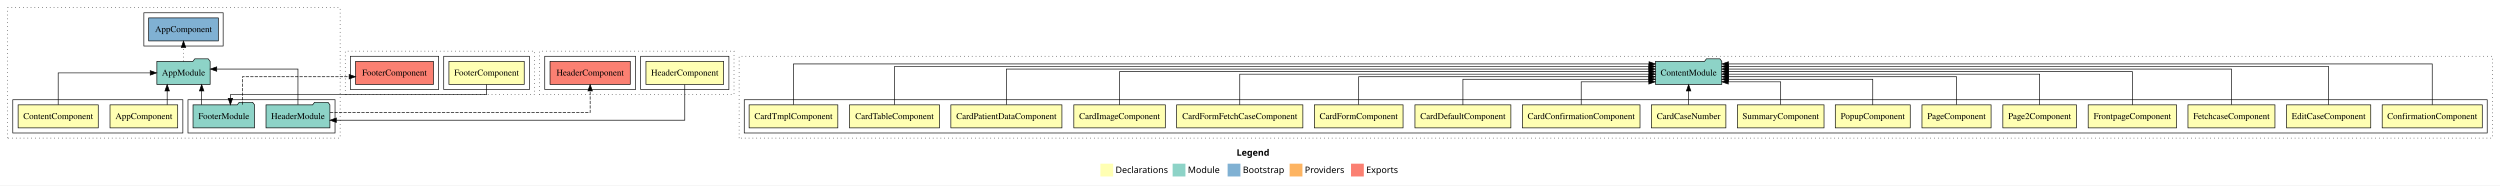
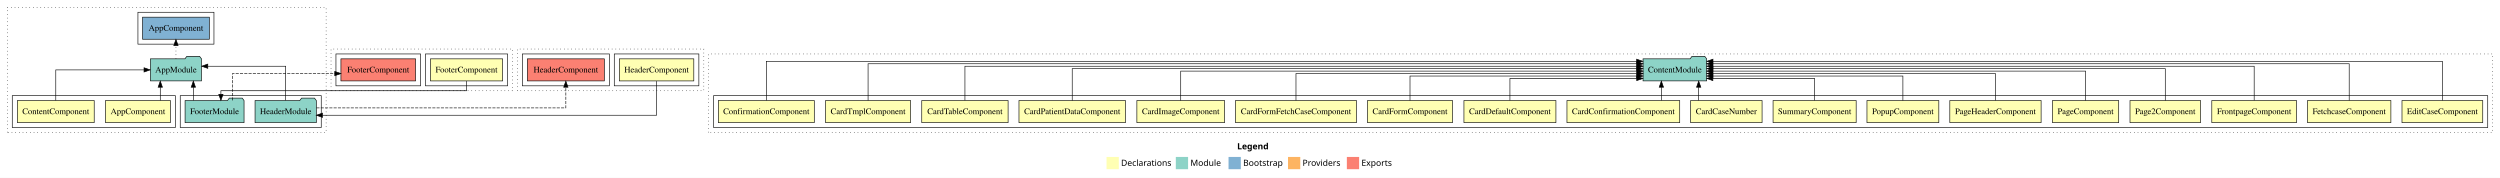
- <svg xmlns="http://www.w3.org/2000/svg" width="3910pt" height="290pt" viewBox="0.00 0.00 3910.00 290.00">
+ <svg xmlns="http://www.w3.org/2000/svg" width="4078pt" height="290pt" viewBox="0.00 0.00 4078.00 290.00">
  <g id="graph0" class="graph" transform="scale(1 1) rotate(0) translate(4 286)">
-     <polygon fill="#ffffff" stroke="transparent" points="-4,4 -4,-286 3906,-286 3906,4 -4,4" />
-     <text text-anchor="start" x="1930.009" y="-42.4" font-family="sans-serif" font-weight="bold" font-size="14.00" fill="#000000">Legend</text>
-     <polygon fill="#ffffb3" stroke="transparent" points="1717,-10 1717,-30 1737,-30 1737,-10 1717,-10" />
-     <text text-anchor="start" x="1740.629" y="-15.4" font-family="sans-serif" font-size="14.00" fill="#000000">  Declarations</text>
-     <polygon fill="#8dd3c7" stroke="transparent" points="1830,-10 1830,-30 1850,-30 1850,-10 1830,-10" />
-     <text text-anchor="start" x="1853.725" y="-15.4" font-family="sans-serif" font-size="14.00" fill="#000000">  Module</text>
-     <polygon fill="#80b1d3" stroke="transparent" points="1916,-10 1916,-30 1936,-30 1936,-10 1916,-10" />
-     <text text-anchor="start" x="1939.781" y="-15.4" font-family="sans-serif" font-size="14.00" fill="#000000">  Bootstrap</text>
-     <polygon fill="#fdb462" stroke="transparent" points="2013,-10 2013,-30 2033,-30 2033,-10 2013,-10" />
-     <text text-anchor="start" x="2036.673" y="-15.4" font-family="sans-serif" font-size="14.00" fill="#000000">  Providers</text>
-     <polygon fill="#fb8072" stroke="transparent" points="2109,-10 2109,-30 2129,-30 2129,-10 2109,-10" />
-     <text text-anchor="start" x="2132.726" y="-15.4" font-family="sans-serif" font-size="14.00" fill="#000000">  Exports</text>
+     <polygon fill="#ffffff" stroke="transparent" points="-4,4 -4,-286 4074,-286 4074,4 -4,4" />
+     <text text-anchor="start" x="2014.009" y="-42.4" font-family="sans-serif" font-weight="bold" font-size="14.00" fill="#000000">Legend</text>
+     <polygon fill="#ffffb3" stroke="transparent" points="1801,-10 1801,-30 1821,-30 1821,-10 1801,-10" />
+     <text text-anchor="start" x="1824.629" y="-15.4" font-family="sans-serif" font-size="14.00" fill="#000000">  Declarations</text>
+     <polygon fill="#8dd3c7" stroke="transparent" points="1914,-10 1914,-30 1934,-30 1934,-10 1914,-10" />
+     <text text-anchor="start" x="1937.725" y="-15.4" font-family="sans-serif" font-size="14.00" fill="#000000">  Module</text>
+     <polygon fill="#80b1d3" stroke="transparent" points="2000,-10 2000,-30 2020,-30 2020,-10 2000,-10" />
+     <text text-anchor="start" x="2023.781" y="-15.4" font-family="sans-serif" font-size="14.00" fill="#000000">  Bootstrap</text>
+     <polygon fill="#fdb462" stroke="transparent" points="2097,-10 2097,-30 2117,-30 2117,-10 2097,-10" />
+     <text text-anchor="start" x="2120.673" y="-15.4" font-family="sans-serif" font-size="14.00" fill="#000000">  Providers</text>
+     <polygon fill="#fb8072" stroke="transparent" points="2193,-10 2193,-30 2213,-30 2213,-10 2193,-10" />
+     <text text-anchor="start" x="2216.726" y="-15.4" font-family="sans-serif" font-size="14.00" fill="#000000">  Exports</text>
    <g id="clust1" class="cluster">
      <polygon fill="none" stroke="#000000" stroke-dasharray="1,5" points="8,-70 8,-274 528,-274 528,-70 8,-70" />
    </g>
    <g id="clust2" class="cluster">
      <polygon fill="none" stroke="#000000" points="16,-78 16,-130 282,-130 282,-78 16,-78" />
    </g>
    <g id="clust5" class="cluster">
      <polygon fill="none" stroke="#000000" points="290,-78 290,-130 520,-130 520,-78 290,-78" />
    </g>
    <g id="clust7" class="cluster">
      <polygon fill="none" stroke="#000000" points="221,-214 221,-266 345,-266 345,-214 221,-214" />
    </g>
    <g id="clust9" class="cluster">
-       <polygon fill="none" stroke="#000000" stroke-dasharray="1,5" points="1152,-70 1152,-198 3894,-198 3894,-70 1152,-70" />
+       <polygon fill="none" stroke="#000000" stroke-dasharray="1,5" points="1152,-70 1152,-198 4062,-198 4062,-70 1152,-70" />
    </g>
    <g id="clust10" class="cluster">
-       <polygon fill="none" stroke="#000000" points="1160,-78 1160,-130 3886,-130 3886,-78 1160,-78" />
-     </g>
-     <g id="clust32" class="cluster">
+       <polygon fill="none" stroke="#000000" points="1160,-78 1160,-130 4054,-130 4054,-78 1160,-78" />
+     </g>
+     <g id="clust33" class="cluster">
      <polygon fill="none" stroke="#000000" stroke-dasharray="1,5" points="536,-138 536,-206 832,-206 832,-138 536,-138" />
    </g>
-     <g id="clust33" class="cluster">
+     <g id="clust34" class="cluster">
      <polygon fill="none" stroke="#000000" points="690,-146 690,-198 824,-198 824,-146 690,-146" />
    </g>
-     <g id="clust36" class="cluster">
+     <g id="clust37" class="cluster">
      <polygon fill="none" stroke="#000000" points="544,-146 544,-198 682,-198 682,-146 544,-146" />
    </g>
-     <g id="clust39" class="cluster">
+     <g id="clust40" class="cluster">
      <polygon fill="none" stroke="#000000" stroke-dasharray="1,5" points="840,-138 840,-206 1144,-206 1144,-138 840,-138" />
    </g>
-     <g id="clust40" class="cluster">
+     <g id="clust41" class="cluster">
      <polygon fill="none" stroke="#000000" points="998,-146 998,-198 1136,-198 1136,-146 998,-146" />
    </g>
-     <g id="clust43" class="cluster">
+     <g id="clust44" class="cluster">
      <polygon fill="none" stroke="#000000" points="848,-146 848,-198 990,-198 990,-146 848,-146" />
    </g>
    <g id="node1" class="node">
      <polygon fill="#ffffb3" stroke="#000000" points="273.94,-122 168.06,-122 168.06,-86 273.94,-86 273.94,-122" />
      <text text-anchor="middle" x="221" y="-99.8" font-family="Times,serif" font-size="14.00" fill="#000000">AppComponent</text>
    </g>
    <g id="node3" class="node">
      <polygon fill="#8dd3c7" stroke="#000000" points="324.657,-190 321.657,-194 300.657,-194 297.657,-190 241.343,-190 241.343,-154 324.657,-154 324.657,-190" />
      <text text-anchor="middle" x="283" y="-167.8" font-family="Times,serif" font-size="14.00" fill="#000000">AppModule</text>
    </g>
    <g id="edge1" class="edge">
      <path fill="none" stroke="#000000" d="M257.446,-122.223C257.446,-122.223 257.446,-143.727 257.446,-143.727" />
      <polygon fill="#000000" stroke="#000000" points="253.946,-143.727 257.446,-153.727 260.946,-143.727 253.946,-143.727" />
    </g>
    <g id="node2" class="node">
      <polygon fill="#ffffb3" stroke="#000000" points="149.665,-122 24.335,-122 24.335,-86 149.665,-86 149.665,-122" />
      <text text-anchor="middle" x="87" y="-99.8" font-family="Times,serif" font-size="14.00" fill="#000000">ContentComponent</text>
    </g>
    <g id="edge2" class="edge">
      <path fill="none" stroke="#000000" d="M87,-122.223C87,-142.365 87,-172 87,-172 87,-172 230.953,-172 230.953,-172" />
      <polygon fill="#000000" stroke="#000000" points="230.953,-175.5 240.953,-172 230.953,-168.5 230.953,-175.5" />
    </g>
    <g id="node6" class="node">
      <polygon fill="#80b1d3" stroke="#000000" points="337.439,-258 228.561,-258 228.561,-222 337.439,-222 337.439,-258" />
      <text text-anchor="middle" x="283" y="-235.8" font-family="Times,serif" font-size="14.00" fill="#000000">AppComponent </text>
    </g>
    <g id="edge5" class="edge">
      <path fill="none" stroke="#000000" stroke-dasharray="1,5" d="M283,-190.223C283,-190.223 283,-211.727 283,-211.727" />
      <polygon fill="#000000" stroke="#000000" points="279.5,-211.727 283,-221.727 286.5,-211.727 279.5,-211.727" />
    </g>
    <g id="node4" class="node">
      <polygon fill="#8dd3c7" stroke="#000000" points="394.098,-122 391.098,-126 370.098,-126 367.098,-122 297.902,-122 297.902,-86 394.098,-86 394.098,-122" />
      <text text-anchor="middle" x="346" y="-99.8" font-family="Times,serif" font-size="14.00" fill="#000000">FooterModule</text>
    </g>
    <g id="edge3" class="edge">
      <path fill="none" stroke="#000000" d="M311.39,-122.223C311.39,-122.223 311.39,-143.727 311.39,-143.727" />
      <polygon fill="#000000" stroke="#000000" points="307.89,-143.727 311.39,-153.727 314.89,-143.727 307.89,-143.727" />
    </g>
-     <g id="node26" class="node">
+     <g id="node27" class="node">
      <polygon fill="#fb8072" stroke="#000000" points="673.881,-190 552.119,-190 552.119,-154 673.881,-154 673.881,-190" />
      <text text-anchor="middle" x="613" y="-167.8" font-family="Times,serif" font-size="14.00" fill="#000000">FooterComponent </text>
    </g>
-     <g id="edge24" class="edge">
+     <g id="edge25" class="edge">
      <path fill="none" stroke="#000000" stroke-dasharray="5,2" d="M375.189,-122.267C375.189,-140.555 375.189,-166 375.189,-166 375.189,-166 542.067,-166 542.067,-166" />
      <polygon fill="#000000" stroke="#000000" points="542.067,-169.5 552.067,-166 542.067,-162.5 542.067,-169.5" />
    </g>
    <g id="node5" class="node">
      <polygon fill="#8dd3c7" stroke="#000000" points="511.961,-122 508.961,-126 487.961,-126 484.961,-122 412.039,-122 412.039,-86 511.961,-86 511.961,-122" />
      <text text-anchor="middle" x="462" y="-99.8" font-family="Times,serif" font-size="14.00" fill="#000000">HeaderModule</text>
    </g>
    <g id="edge4" class="edge">
      <path fill="none" stroke="#000000" d="M462,-122.292C462,-144.206 462,-178 462,-178 462,-178 334.967,-178 334.967,-178" />
      <polygon fill="#000000" stroke="#000000" points="334.968,-174.5 324.967,-178 334.967,-181.5 334.968,-174.5" />
    </g>
-     <g id="node28" class="node">
+     <g id="node29" class="node">
      <polygon fill="#fb8072" stroke="#000000" points="981.744,-190 856.256,-190 856.256,-154 981.744,-154 981.744,-190" />
      <text text-anchor="middle" x="919" y="-167.8" font-family="Times,serif" font-size="14.00" fill="#000000">HeaderComponent </text>
    </g>
-     <g id="edge26" class="edge">
+     <g id="edge27" class="edge">
      <path fill="none" stroke="#000000" stroke-dasharray="5,2" d="M512.214,-110C630.93,-110 919,-110 919,-110 919,-110 919,-143.733 919,-143.733" />
      <polygon fill="#000000" stroke="#000000" points="915.5,-143.733 919,-153.733 922.5,-143.733 915.5,-143.733" />
    </g>
    <g id="node7" class="node">
-       <polygon fill="#ffffb3" stroke="#000000" points="2695.295,-122 2578.705,-122 2578.705,-86 2695.295,-86 2695.295,-122" />
-       <text text-anchor="middle" x="2637" y="-99.8" font-family="Times,serif" font-size="14.00" fill="#000000">CardCaseNumber</text>
+       <polygon fill="#ffffb3" stroke="#000000" points="2870.295,-122 2753.705,-122 2753.705,-86 2870.295,-86 2870.295,-122" />
+       <text text-anchor="middle" x="2812" y="-99.8" font-family="Times,serif" font-size="14.00" fill="#000000">CardCaseNumber</text>
+     </g>
+     <g id="node25" class="node">
+       <polygon fill="#8dd3c7" stroke="#000000" points="2779.882,-190 2776.882,-194 2755.882,-194 2752.882,-190 2676.118,-190 2676.118,-154 2779.882,-154 2779.882,-190" />
+       <text text-anchor="middle" x="2728" y="-167.8" font-family="Times,serif" font-size="14.00" fill="#000000">ContentModule</text>
+     </g>
+     <g id="edge6" class="edge">
+       <path fill="none" stroke="#000000" d="M2766.897,-122.223C2766.897,-122.223 2766.897,-143.727 2766.897,-143.727" />
+       <polygon fill="#000000" stroke="#000000" points="2763.397,-143.727 2766.897,-153.727 2770.397,-143.727 2763.397,-143.727" />
+     </g>
+     <g id="node8" class="node">
+       <polygon fill="#ffffb3" stroke="#000000" points="2735.979,-122 2552.021,-122 2552.021,-86 2735.979,-86 2735.979,-122" />
+       <text text-anchor="middle" x="2644" y="-99.8" font-family="Times,serif" font-size="14.00" fill="#000000">CardConfirmationComponent</text>
+     </g>
+     <g id="edge7" class="edge">
+       <path fill="none" stroke="#000000" d="M2706.024,-122.223C2706.024,-122.223 2706.024,-143.727 2706.024,-143.727" />
+       <polygon fill="#000000" stroke="#000000" points="2702.524,-143.727 2706.024,-153.727 2709.524,-143.727 2702.524,-143.727" />
+     </g>
+     <g id="node9" class="node">
+       <polygon fill="#ffffb3" stroke="#000000" points="2534.023,-122 2383.977,-122 2383.977,-86 2534.023,-86 2534.023,-122" />
+       <text text-anchor="middle" x="2459" y="-99.8" font-family="Times,serif" font-size="14.00" fill="#000000">CardDefaultComponent</text>
+     </g>
+     <g id="edge8" class="edge">
+       <path fill="none" stroke="#000000" d="M2459,-122.282C2459,-137.948 2459,-158 2459,-158 2459,-158 2665.815,-158 2665.815,-158" />
+       <polygon fill="#000000" stroke="#000000" points="2665.815,-161.5 2675.815,-158 2665.815,-154.5 2665.815,-161.5" />
+     </g>
+     <g id="node10" class="node">
+       <polygon fill="#ffffb3" stroke="#000000" points="2365.378,-122 2226.622,-122 2226.622,-86 2365.378,-86 2365.378,-122" />
+       <text text-anchor="middle" x="2296" y="-99.8" font-family="Times,serif" font-size="14.00" fill="#000000">CardFormComponent</text>
+     </g>
+     <g id="edge9" class="edge">
+       <path fill="none" stroke="#000000" d="M2296,-122.034C2296,-139.06 2296,-162 2296,-162 2296,-162 2665.891,-162 2665.891,-162" />
+       <polygon fill="#000000" stroke="#000000" points="2665.891,-165.5 2675.891,-162 2665.891,-158.5 2665.891,-165.5" />
+     </g>
+     <g id="node11" class="node">
+       <polygon fill="#ffffb3" stroke="#000000" points="2208.691,-122 2011.309,-122 2011.309,-86 2208.691,-86 2208.691,-122" />
+       <text text-anchor="middle" x="2110" y="-99.8" font-family="Times,serif" font-size="14.00" fill="#000000">CardFormFetchCaseComponent</text>
+     </g>
+     <g id="edge10" class="edge">
+       <path fill="none" stroke="#000000" d="M2110,-122.267C2110,-140.555 2110,-166 2110,-166 2110,-166 2666.108,-166 2666.108,-166" />
+       <polygon fill="#000000" stroke="#000000" points="2666.108,-169.5 2676.108,-166 2666.108,-162.5 2666.108,-169.5" />
+     </g>
+     <g id="node12" class="node">
+       <polygon fill="#ffffb3" stroke="#000000" points="1993.525,-122 1850.475,-122 1850.475,-86 1993.525,-86 1993.525,-122" />
+       <text text-anchor="middle" x="1922" y="-99.8" font-family="Times,serif" font-size="14.00" fill="#000000">CardImageComponent</text>
+     </g>
+     <g id="edge11" class="edge">
+       <path fill="none" stroke="#000000" d="M1922,-122.035C1922,-141.576 1922,-170 1922,-170 1922,-170 2666.046,-170 2666.046,-170" />
+       <polygon fill="#000000" stroke="#000000" points="2666.046,-173.5 2676.046,-170 2666.046,-166.5 2666.046,-173.5" />
+     </g>
+     <g id="node13" class="node">
+       <polygon fill="#ffffb3" stroke="#000000" points="1831.854,-122 1658.146,-122 1658.146,-86 1831.854,-86 1831.854,-122" />
+       <text text-anchor="middle" x="1745" y="-99.8" font-family="Times,serif" font-size="14.00" fill="#000000">CardPatientDataComponent</text>
+     </g>
+     <g id="edge12" class="edge">
+       <path fill="none" stroke="#000000" d="M1745,-122.027C1745,-142.767 1745,-174 1745,-174 1745,-174 2665.844,-174 2665.844,-174" />
+       <polygon fill="#000000" stroke="#000000" points="2665.844,-177.5 2675.844,-174 2665.844,-170.5 2665.844,-177.5" />
+     </g>
+     <g id="node14" class="node">
+       <polygon fill="#ffffb3" stroke="#000000" points="1640.417,-122 1499.583,-122 1499.583,-86 1640.417,-86 1640.417,-122" />
+       <text text-anchor="middle" x="1570" y="-99.8" font-family="Times,serif" font-size="14.00" fill="#000000">CardTableComponent</text>
+     </g>
+     <g id="edge13" class="edge">
+       <path fill="none" stroke="#000000" d="M1570,-122.292C1570,-144.206 1570,-178 1570,-178 1570,-178 2665.994,-178 2665.994,-178" />
+       <polygon fill="#000000" stroke="#000000" points="2665.994,-181.5 2675.994,-178 2665.994,-174.5 2665.994,-181.5" />
+     </g>
+     <g id="node15" class="node">
+       <polygon fill="#ffffb3" stroke="#000000" points="1481.378,-122 1342.622,-122 1342.622,-86 1481.378,-86 1481.378,-122" />
+       <text text-anchor="middle" x="1412" y="-99.8" font-family="Times,serif" font-size="14.00" fill="#000000">CardTmplComponent</text>
+     </g>
+     <g id="edge14" class="edge">
+       <path fill="none" stroke="#000000" d="M1412,-122.091C1412,-145.133 1412,-182 1412,-182 1412,-182 2666.006,-182 2666.006,-182" />
+       <polygon fill="#000000" stroke="#000000" points="2666.006,-185.5 2676.006,-182 2666.006,-178.5 2666.006,-185.5" />
+     </g>
+     <g id="node16" class="node">
+       <polygon fill="#ffffb3" stroke="#000000" points="1324.267,-122 1167.733,-122 1167.733,-86 1324.267,-86 1324.267,-122" />
+       <text text-anchor="middle" x="1246" y="-99.8" font-family="Times,serif" font-size="14.00" fill="#000000">ConfirmationComponent</text>
+     </g>
+     <g id="edge15" class="edge">
+       <path fill="none" stroke="#000000" d="M1246,-122.198C1246,-146.356 1246,-186 1246,-186 1246,-186 2665.69,-186 2665.69,-186" />
+       <polygon fill="#000000" stroke="#000000" points="2665.69,-189.5 2675.69,-186 2665.69,-182.5 2665.69,-189.5" />
+     </g>
+     <g id="node17" class="node">
+       <polygon fill="#ffffb3" stroke="#000000" points="4045.877,-122 3914.123,-122 3914.123,-86 4045.877,-86 4045.877,-122" />
+       <text text-anchor="middle" x="3980" y="-99.8" font-family="Times,serif" font-size="14.00" fill="#000000">EditCaseComponent</text>
+     </g>
+     <g id="edge16" class="edge">
+       <path fill="none" stroke="#000000" d="M3980,-122.198C3980,-146.356 3980,-186 3980,-186 3980,-186 2790.203,-186 2790.203,-186" />
+       <polygon fill="#000000" stroke="#000000" points="2790.203,-182.5 2780.203,-186 2790.203,-189.5 2790.203,-182.5" />
+     </g>
+     <g id="node18" class="node">
+       <polygon fill="#ffffb3" stroke="#000000" points="3896.024,-122 3759.976,-122 3759.976,-86 3896.024,-86 3896.024,-122" />
+       <text text-anchor="middle" x="3828" y="-99.8" font-family="Times,serif" font-size="14.00" fill="#000000">FetchcaseComponent</text>
+     </g>
+     <g id="edge17" class="edge">
+       <path fill="none" stroke="#000000" d="M3828,-122.091C3828,-145.133 3828,-182 3828,-182 3828,-182 2789.947,-182 2789.947,-182" />
+       <polygon fill="#000000" stroke="#000000" points="2789.947,-178.5 2779.947,-182 2789.947,-185.5 2789.947,-178.5" />
+     </g>
+     <g id="node19" class="node">
+       <polygon fill="#ffffb3" stroke="#000000" points="3742.095,-122 3603.905,-122 3603.905,-86 3742.095,-86 3742.095,-122" />
+       <text text-anchor="middle" x="3673" y="-99.8" font-family="Times,serif" font-size="14.00" fill="#000000">FrontpageComponent</text>
+     </g>
+     <g id="edge18" class="edge">
+       <path fill="none" stroke="#000000" d="M3673,-122.292C3673,-144.206 3673,-178 3673,-178 3673,-178 2790.153,-178 2790.153,-178" />
+       <polygon fill="#000000" stroke="#000000" points="2790.153,-174.5 2780.153,-178 2790.153,-181.5 2790.153,-174.5" />
+     </g>
+     <g id="node20" class="node">
+       <polygon fill="#ffffb3" stroke="#000000" points="3585.545,-122 3470.455,-122 3470.455,-86 3585.545,-86 3585.545,-122" />
+       <text text-anchor="middle" x="3528" y="-99.8" font-family="Times,serif" font-size="14.00" fill="#000000">Page2Component</text>
+     </g>
+     <g id="edge19" class="edge">
+       <path fill="none" stroke="#000000" d="M3528,-122.027C3528,-142.767 3528,-174 3528,-174 3528,-174 2790.182,-174 2790.182,-174" />
+       <polygon fill="#000000" stroke="#000000" points="2790.182,-170.5 2780.182,-174 2790.182,-177.5 2790.182,-170.5" />
+     </g>
+     <g id="node21" class="node">
+       <polygon fill="#ffffb3" stroke="#000000" points="3452.045,-122 3343.955,-122 3343.955,-86 3452.045,-86 3452.045,-122" />
+       <text text-anchor="middle" x="3398" y="-99.8" font-family="Times,serif" font-size="14.00" fill="#000000">PageComponent</text>
+     </g>
+     <g id="edge20" class="edge">
+       <path fill="none" stroke="#000000" d="M3398,-122.035C3398,-141.576 3398,-170 3398,-170 3398,-170 2790.016,-170 2790.016,-170" />
+       <polygon fill="#000000" stroke="#000000" points="2790.016,-166.5 2780.016,-170 2790.016,-173.5 2790.016,-166.5" />
+     </g>
+     <g id="node22" class="node">
+       <polygon fill="#ffffb3" stroke="#000000" points="3325.455,-122 3176.545,-122 3176.545,-86 3325.455,-86 3325.455,-122" />
+       <text text-anchor="middle" x="3251" y="-99.8" font-family="Times,serif" font-size="14.00" fill="#000000">PageHeaderComponent</text>
+     </g>
+     <g id="edge21" class="edge">
+       <path fill="none" stroke="#000000" d="M3251,-122.267C3251,-140.555 3251,-166 3251,-166 3251,-166 2790.059,-166 2790.059,-166" />
+       <polygon fill="#000000" stroke="#000000" points="2790.059,-162.5 2780.059,-166 2790.059,-169.5 2790.059,-162.5" />
+     </g>
+     <g id="node23" class="node">
+       <polygon fill="#ffffb3" stroke="#000000" points="3158.615,-122 3041.385,-122 3041.385,-86 3158.615,-86 3158.615,-122" />
+       <text text-anchor="middle" x="3100" y="-99.8" font-family="Times,serif" font-size="14.00" fill="#000000">PopupComponent</text>
+     </g>
+     <g id="edge22" class="edge">
+       <path fill="none" stroke="#000000" d="M3100,-122.034C3100,-139.06 3100,-162 3100,-162 3100,-162 2790.117,-162 2790.117,-162" />
+       <polygon fill="#000000" stroke="#000000" points="2790.117,-158.5 2780.117,-162 2790.117,-165.5 2790.117,-158.5" />
    </g>
    <g id="node24" class="node">
-       <polygon fill="#8dd3c7" stroke="#000000" points="2688.882,-190 2685.882,-194 2664.882,-194 2661.882,-190 2585.118,-190 2585.118,-154 2688.882,-154 2688.882,-190" />
-       <text text-anchor="middle" x="2637" y="-167.8" font-family="Times,serif" font-size="14.00" fill="#000000">ContentModule</text>
-     </g>
-     <g id="edge6" class="edge">
-       <path fill="none" stroke="#000000" d="M2637,-122.223C2637,-122.223 2637,-143.727 2637,-143.727" />
-       <polygon fill="#000000" stroke="#000000" points="2633.5,-143.727 2637,-153.727 2640.5,-143.727 2633.5,-143.727" />
-     </g>
-     <g id="node8" class="node">
-       <polygon fill="#ffffb3" stroke="#000000" points="2560.979,-122 2377.021,-122 2377.021,-86 2560.979,-86 2560.979,-122" />
-       <text text-anchor="middle" x="2469" y="-99.8" font-family="Times,serif" font-size="14.00" fill="#000000">CardConfirmationComponent</text>
-     </g>
-     <g id="edge7" class="edge">
-       <path fill="none" stroke="#000000" d="M2469,-122.282C2469,-137.948 2469,-158 2469,-158 2469,-158 2574.765,-158 2574.765,-158" />
-       <polygon fill="#000000" stroke="#000000" points="2574.765,-161.5 2584.765,-158 2574.765,-154.5 2574.765,-161.5" />
-     </g>
-     <g id="node9" class="node">
-       <polygon fill="#ffffb3" stroke="#000000" points="2359.023,-122 2208.977,-122 2208.977,-86 2359.023,-86 2359.023,-122" />
-       <text text-anchor="middle" x="2284" y="-99.8" font-family="Times,serif" font-size="14.00" fill="#000000">CardDefaultComponent</text>
-     </g>
-     <g id="edge8" class="edge">
-       <path fill="none" stroke="#000000" d="M2284,-122.034C2284,-139.06 2284,-162 2284,-162 2284,-162 2574.914,-162 2574.914,-162" />
-       <polygon fill="#000000" stroke="#000000" points="2574.914,-165.5 2584.914,-162 2574.914,-158.5 2574.914,-165.5" />
-     </g>
-     <g id="node10" class="node">
-       <polygon fill="#ffffb3" stroke="#000000" points="2190.378,-122 2051.622,-122 2051.622,-86 2190.378,-86 2190.378,-122" />
-       <text text-anchor="middle" x="2121" y="-99.8" font-family="Times,serif" font-size="14.00" fill="#000000">CardFormComponent</text>
-     </g>
-     <g id="edge9" class="edge">
-       <path fill="none" stroke="#000000" d="M2121,-122.267C2121,-140.555 2121,-166 2121,-166 2121,-166 2574.684,-166 2574.684,-166" />
-       <polygon fill="#000000" stroke="#000000" points="2574.684,-169.5 2584.684,-166 2574.684,-162.5 2574.684,-169.5" />
-     </g>
-     <g id="node11" class="node">
-       <polygon fill="#ffffb3" stroke="#000000" points="2033.691,-122 1836.309,-122 1836.309,-86 2033.691,-86 2033.691,-122" />
-       <text text-anchor="middle" x="1935" y="-99.8" font-family="Times,serif" font-size="14.00" fill="#000000">CardFormFetchCaseComponent</text>
-     </g>
-     <g id="edge10" class="edge">
-       <path fill="none" stroke="#000000" d="M1935,-122.035C1935,-141.576 1935,-170 1935,-170 1935,-170 2575.095,-170 2575.095,-170" />
-       <polygon fill="#000000" stroke="#000000" points="2575.095,-173.5 2585.095,-170 2575.095,-166.5 2575.095,-173.5" />
-     </g>
-     <g id="node12" class="node">
-       <polygon fill="#ffffb3" stroke="#000000" points="1818.525,-122 1675.475,-122 1675.475,-86 1818.525,-86 1818.525,-122" />
-       <text text-anchor="middle" x="1747" y="-99.8" font-family="Times,serif" font-size="14.00" fill="#000000">CardImageComponent</text>
-     </g>
-     <g id="edge11" class="edge">
-       <path fill="none" stroke="#000000" d="M1747,-122.027C1747,-142.767 1747,-174 1747,-174 1747,-174 2574.977,-174 2574.977,-174" />
-       <polygon fill="#000000" stroke="#000000" points="2574.977,-177.5 2584.977,-174 2574.977,-170.5 2574.977,-177.5" />
-     </g>
-     <g id="node13" class="node">
-       <polygon fill="#ffffb3" stroke="#000000" points="1656.854,-122 1483.146,-122 1483.146,-86 1656.854,-86 1656.854,-122" />
-       <text text-anchor="middle" x="1570" y="-99.8" font-family="Times,serif" font-size="14.00" fill="#000000">CardPatientDataComponent</text>
-     </g>
-     <g id="edge12" class="edge">
-       <path fill="none" stroke="#000000" d="M1570,-122.292C1570,-144.206 1570,-178 1570,-178 1570,-178 2574.814,-178 2574.814,-178" />
-       <polygon fill="#000000" stroke="#000000" points="2574.814,-181.5 2584.814,-178 2574.814,-174.5 2574.814,-181.5" />
-     </g>
-     <g id="node14" class="node">
-       <polygon fill="#ffffb3" stroke="#000000" points="1465.417,-122 1324.583,-122 1324.583,-86 1465.417,-86 1465.417,-122" />
-       <text text-anchor="middle" x="1395" y="-99.8" font-family="Times,serif" font-size="14.00" fill="#000000">CardTableComponent</text>
-     </g>
-     <g id="edge13" class="edge">
-       <path fill="none" stroke="#000000" d="M1395,-122.091C1395,-145.133 1395,-182 1395,-182 1395,-182 2574.821,-182 2574.821,-182" />
-       <polygon fill="#000000" stroke="#000000" points="2574.821,-185.5 2584.821,-182 2574.821,-178.5 2574.821,-185.5" />
-     </g>
-     <g id="node15" class="node">
-       <polygon fill="#ffffb3" stroke="#000000" points="1306.378,-122 1167.622,-122 1167.622,-86 1306.378,-86 1306.378,-122" />
-       <text text-anchor="middle" x="1237" y="-99.8" font-family="Times,serif" font-size="14.00" fill="#000000">CardTmplComponent</text>
-     </g>
-     <g id="edge14" class="edge">
-       <path fill="none" stroke="#000000" d="M1237,-122.198C1237,-146.356 1237,-186 1237,-186 1237,-186 2575.094,-186 2575.094,-186" />
-       <polygon fill="#000000" stroke="#000000" points="2575.094,-189.5 2585.094,-186 2575.094,-182.5 2575.094,-189.5" />
-     </g>
-     <g id="node16" class="node">
-       <polygon fill="#ffffb3" stroke="#000000" points="3878.267,-122 3721.733,-122 3721.733,-86 3878.267,-86 3878.267,-122" />
-       <text text-anchor="middle" x="3800" y="-99.8" font-family="Times,serif" font-size="14.00" fill="#000000">ConfirmationComponent</text>
-     </g>
-     <g id="edge15" class="edge">
-       <path fill="none" stroke="#000000" d="M3800,-122.198C3800,-146.356 3800,-186 3800,-186 3800,-186 2699.231,-186 2699.231,-186" />
-       <polygon fill="#000000" stroke="#000000" points="2699.231,-182.5 2689.231,-186 2699.231,-189.5 2699.231,-182.5" />
-     </g>
-     <g id="node17" class="node">
-       <polygon fill="#ffffb3" stroke="#000000" points="3703.877,-122 3572.123,-122 3572.123,-86 3703.877,-86 3703.877,-122" />
-       <text text-anchor="middle" x="3638" y="-99.8" font-family="Times,serif" font-size="14.00" fill="#000000">EditCaseComponent</text>
-     </g>
-     <g id="edge16" class="edge">
-       <path fill="none" stroke="#000000" d="M3638,-122.091C3638,-145.133 3638,-182 3638,-182 3638,-182 2699.059,-182 2699.059,-182" />
-       <polygon fill="#000000" stroke="#000000" points="2699.059,-178.5 2689.059,-182 2699.059,-185.5 2699.059,-178.5" />
-     </g>
-     <g id="node18" class="node">
-       <polygon fill="#ffffb3" stroke="#000000" points="3554.024,-122 3417.976,-122 3417.976,-86 3554.024,-86 3554.024,-122" />
-       <text text-anchor="middle" x="3486" y="-99.8" font-family="Times,serif" font-size="14.00" fill="#000000">FetchcaseComponent</text>
-     </g>
-     <g id="edge17" class="edge">
-       <path fill="none" stroke="#000000" d="M3486,-122.292C3486,-144.206 3486,-178 3486,-178 3486,-178 2699.149,-178 2699.149,-178" />
-       <polygon fill="#000000" stroke="#000000" points="2699.149,-174.5 2689.149,-178 2699.149,-181.5 2699.149,-174.5" />
-     </g>
-     <g id="node19" class="node">
-       <polygon fill="#ffffb3" stroke="#000000" points="3400.095,-122 3261.905,-122 3261.905,-86 3400.095,-86 3400.095,-122" />
-       <text text-anchor="middle" x="3331" y="-99.8" font-family="Times,serif" font-size="14.00" fill="#000000">FrontpageComponent</text>
-     </g>
-     <g id="edge18" class="edge">
-       <path fill="none" stroke="#000000" d="M3331,-122.027C3331,-142.767 3331,-174 3331,-174 3331,-174 2699.163,-174 2699.163,-174" />
-       <polygon fill="#000000" stroke="#000000" points="2699.163,-170.5 2689.163,-174 2699.163,-177.5 2699.163,-170.5" />
-     </g>
-     <g id="node20" class="node">
-       <polygon fill="#ffffb3" stroke="#000000" points="3243.545,-122 3128.455,-122 3128.455,-86 3243.545,-86 3243.545,-122" />
-       <text text-anchor="middle" x="3186" y="-99.8" font-family="Times,serif" font-size="14.00" fill="#000000">Page2Component</text>
-     </g>
-     <g id="edge19" class="edge">
-       <path fill="none" stroke="#000000" d="M3186,-122.035C3186,-141.576 3186,-170 3186,-170 3186,-170 2699.144,-170 2699.144,-170" />
-       <polygon fill="#000000" stroke="#000000" points="2699.144,-166.5 2689.144,-170 2699.144,-173.5 2699.144,-166.5" />
-     </g>
-     <g id="node21" class="node">
-       <polygon fill="#ffffb3" stroke="#000000" points="3110.045,-122 3001.955,-122 3001.955,-86 3110.045,-86 3110.045,-122" />
-       <text text-anchor="middle" x="3056" y="-99.8" font-family="Times,serif" font-size="14.00" fill="#000000">PageComponent</text>
-     </g>
-     <g id="edge20" class="edge">
-       <path fill="none" stroke="#000000" d="M3056,-122.267C3056,-140.555 3056,-166 3056,-166 3056,-166 2699.22,-166 2699.22,-166" />
-       <polygon fill="#000000" stroke="#000000" points="2699.22,-162.5 2689.22,-166 2699.219,-169.5 2699.22,-162.5" />
-     </g>
-     <g id="node22" class="node">
-       <polygon fill="#ffffb3" stroke="#000000" points="2983.615,-122 2866.385,-122 2866.385,-86 2983.615,-86 2983.615,-122" />
-       <text text-anchor="middle" x="2925" y="-99.8" font-family="Times,serif" font-size="14.00" fill="#000000">PopupComponent</text>
-     </g>
-     <g id="edge21" class="edge">
-       <path fill="none" stroke="#000000" d="M2925,-122.034C2925,-139.06 2925,-162 2925,-162 2925,-162 2699.155,-162 2699.155,-162" />
-       <polygon fill="#000000" stroke="#000000" points="2699.155,-158.5 2689.155,-162 2699.155,-165.5 2699.155,-158.5" />
-     </g>
-     <g id="node23" class="node">
-       <polygon fill="#ffffb3" stroke="#000000" points="2848.772,-122 2713.228,-122 2713.228,-86 2848.772,-86 2848.772,-122" />
-       <text text-anchor="middle" x="2781" y="-99.8" font-family="Times,serif" font-size="14.00" fill="#000000">SummaryComponent</text>
-     </g>
-     <g id="edge22" class="edge">
-       <path fill="none" stroke="#000000" d="M2781,-122.282C2781,-137.948 2781,-158 2781,-158 2781,-158 2698.987,-158 2698.987,-158" />
-       <polygon fill="#000000" stroke="#000000" points="2698.987,-154.5 2688.987,-158 2698.987,-161.5 2698.987,-154.5" />
-     </g>
-     <g id="node25" class="node">
+       <polygon fill="#ffffb3" stroke="#000000" points="3023.772,-122 2888.228,-122 2888.228,-86 3023.772,-86 3023.772,-122" />
+       <text text-anchor="middle" x="2956" y="-99.8" font-family="Times,serif" font-size="14.00" fill="#000000">SummaryComponent</text>
+     </g>
+     <g id="edge23" class="edge">
+       <path fill="none" stroke="#000000" d="M2956,-122.282C2956,-137.948 2956,-158 2956,-158 2956,-158 2790.022,-158 2790.022,-158" />
+       <polygon fill="#000000" stroke="#000000" points="2790.022,-154.5 2780.022,-158 2790.022,-161.5 2790.022,-154.5" />
+     </g>
+     <g id="node26" class="node">
      <polygon fill="#ffffb3" stroke="#000000" points="815.881,-190 698.119,-190 698.119,-154 815.881,-154 815.881,-190" />
      <text text-anchor="middle" x="757" y="-167.8" font-family="Times,serif" font-size="14.00" fill="#000000">FooterComponent</text>
    </g>
-     <g id="edge23" class="edge">
+     <g id="edge24" class="edge">
      <path fill="none" stroke="#000000" d="M757,-153.806C757,-145.722 757,-138 757,-138 757,-138 356.329,-138 356.329,-138 356.329,-138 356.329,-132.194 356.329,-132.194" />
      <polygon fill="#000000" stroke="#000000" points="359.829,-132.194 356.329,-122.194 352.829,-132.195 359.829,-132.194" />
    </g>
-     <g id="node27" class="node">
+     <g id="node28" class="node">
      <polygon fill="#ffffb3" stroke="#000000" points="1127.744,-190 1006.256,-190 1006.256,-154 1127.744,-154 1127.744,-190" />
      <text text-anchor="middle" x="1067" y="-167.8" font-family="Times,serif" font-size="14.00" fill="#000000">HeaderComponent</text>
    </g>
-     <g id="edge25" class="edge">
+     <g id="edge26" class="edge">
      <path fill="none" stroke="#000000" d="M1067,-153.708C1067,-131.794 1067,-98 1067,-98 1067,-98 522.024,-98 522.024,-98" />
      <polygon fill="#000000" stroke="#000000" points="522.024,-94.5 512.024,-98 522.024,-101.5 522.024,-94.5" />
    </g>
  </g>
</svg>
